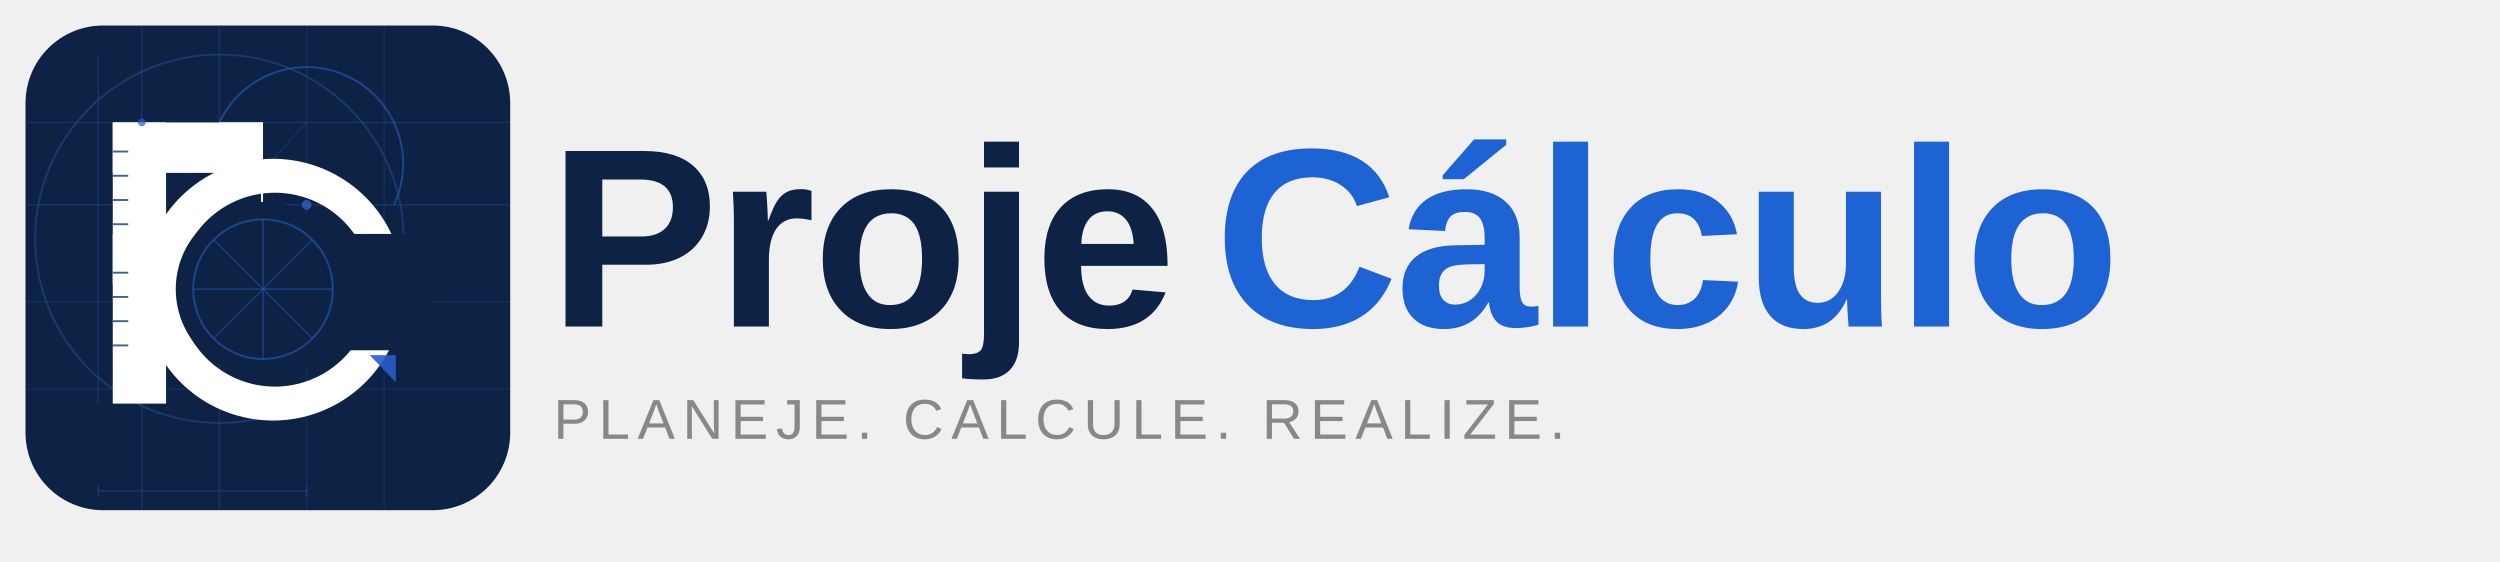
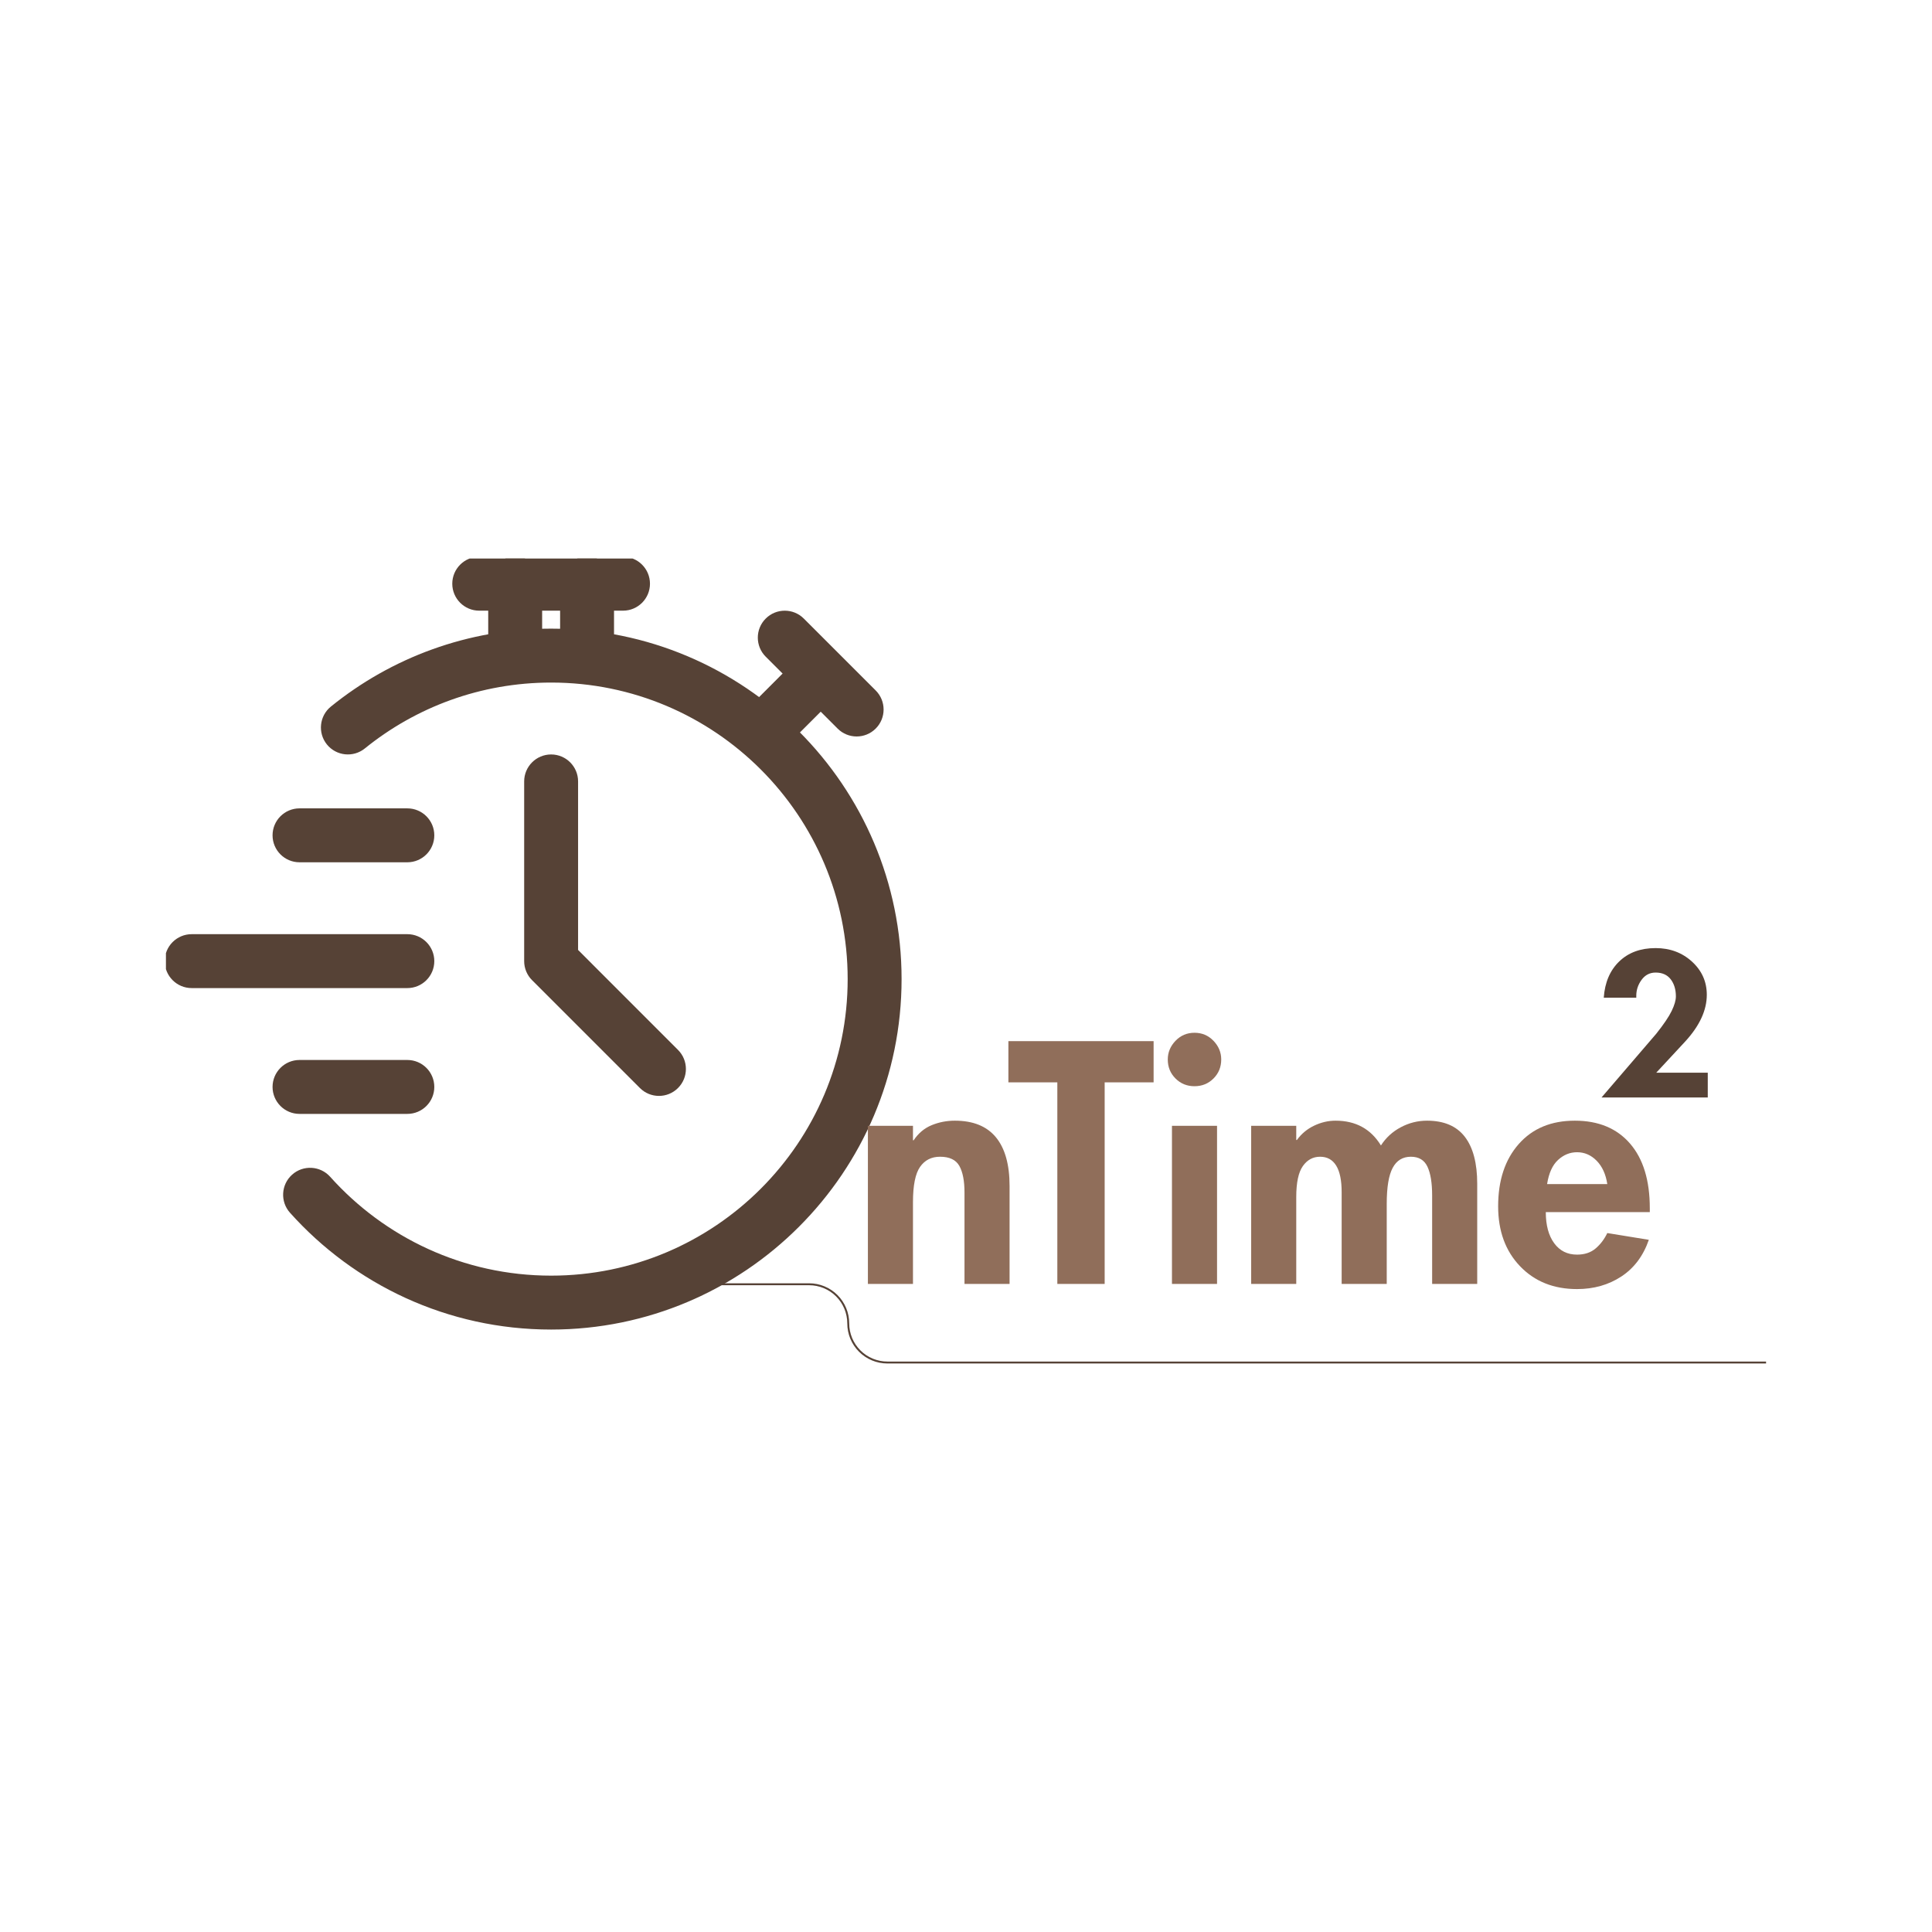
- <svg xmlns="http://www.w3.org/2000/svg" viewBox="0 0 980 220" width="980" height="220">
-   <g transform="translate(10, 10) scale(0.38)">
-     <rect x="0" y="0" width="500" height="500" rx="80" ry="80" fill="#0d2245" />
-     <defs>
-       <clipPath id="ic">
-         <rect x="0" y="0" width="500" height="500" rx="80" ry="80" />
-       </clipPath>
-     </defs>
-     <g clip-path="url(#ic)">
-       <line x1="120" y1="0" x2="120" y2="500" stroke="#1a3a6e" stroke-width="1.5" opacity="0.7" />
-       <line x1="200" y1="0" x2="200" y2="500" stroke="#1a3a6e" stroke-width="1.5" opacity="0.7" />
-       <line x1="290" y1="0" x2="290" y2="500" stroke="#1a3a6e" stroke-width="1.5" opacity="0.5" />
-       <line x1="370" y1="0" x2="370" y2="500" stroke="#1a3a6e" stroke-width="1.5" opacity="0.5" />
-       <line x1="0" y1="100" x2="500" y2="100" stroke="#1a3a6e" stroke-width="1.5" opacity="0.7" />
-       <line x1="0" y1="185" x2="500" y2="185" stroke="#1a3a6e" stroke-width="1.5" opacity="0.7" />
-       <line x1="0" y1="285" x2="500" y2="285" stroke="#1a3a6e" stroke-width="1.5" opacity="0.5" />
-       <line x1="0" y1="375" x2="500" y2="375" stroke="#1a3a6e" stroke-width="1.5" opacity="0.5" />
-       <line x1="120" y1="100" x2="290" y2="285" stroke="#1e4a8a" stroke-width="1" opacity="0.5" />
-       <line x1="290" y1="100" x2="120" y2="285" stroke="#1e4a8a" stroke-width="1" opacity="0.5" />
-       <circle cx="200" cy="220" r="190" fill="none" stroke="#1e4a8a" stroke-width="2" opacity="0.6" />
-       <path d="M 200 100 A 90 90 0 0 1 380 185" fill="none" stroke="#2255aa" stroke-width="2" opacity="0.7" />
-       <line x1="75" y1="480" x2="290" y2="480" stroke="#2255aa" stroke-width="1.2" opacity="0.5" />
-       <line x1="75" y1="474" x2="75" y2="486" stroke="#2255aa" stroke-width="1.2" opacity="0.5" />
-       <line x1="290" y1="474" x2="290" y2="486" stroke="#2255aa" stroke-width="1.2" opacity="0.5" />
-       <line x1="75" y1="30" x2="75" y2="390" stroke="#2255aa" stroke-width="1.2" opacity="0.4" />
-       <rect x="90" y="100" width="55" height="290" fill="white" />
-       <rect x="90" y="100" width="155" height="52" fill="white" />
-       <rect x="90" y="215" width="155" height="52" fill="white" />
-       <rect x="200" y="100" width="45" height="167" fill="white" />
-       <rect x="148" y="155" width="95" height="58" fill="#0d2245" />
-       <line x1="90" y1="130" x2="106" y2="130" stroke="#1a3a6e" stroke-width="2" opacity="0.8" />
-       <line x1="90" y1="155" x2="106" y2="155" stroke="#1a3a6e" stroke-width="2" opacity="0.8" />
-       <line x1="90" y1="180" x2="106" y2="180" stroke="#1a3a6e" stroke-width="2" opacity="0.8" />
-       <line x1="90" y1="205" x2="106" y2="205" stroke="#1a3a6e" stroke-width="2" opacity="0.8" />
-       <line x1="90" y1="255" x2="106" y2="255" stroke="#1a3a6e" stroke-width="2" opacity="0.8" />
-       <line x1="90" y1="280" x2="106" y2="280" stroke="#1a3a6e" stroke-width="2" opacity="0.8" />
-       <line x1="90" y1="305" x2="106" y2="305" stroke="#1a3a6e" stroke-width="2" opacity="0.8" />
-       <line x1="90" y1="330" x2="106" y2="330" stroke="#1a3a6e" stroke-width="2" opacity="0.8" />
-       <path d="M 385 235 A 135 135 0 1 0 385 310 L 350 310 A 100 100 0 1 1 350 235 Z" fill="white" />
-       <rect x="300" y="215" width="120" height="120" fill="#0d2245" />
-       <circle cx="245" cy="272" r="90" fill="#0d2245" />
-       <circle cx="245" cy="272" r="72" fill="none" stroke="#2255aa" stroke-width="2" opacity="0.7" />
-       <line x1="245" y1="200" x2="245" y2="344" stroke="#2255aa" stroke-width="1.5" opacity="0.6" />
-       <line x1="173" y1="272" x2="317" y2="272" stroke="#2255aa" stroke-width="1.5" opacity="0.6" />
-       <line x1="194" y1="221" x2="296" y2="323" stroke="#2255aa" stroke-width="1.5" opacity="0.5" />
-       <line x1="296" y1="221" x2="194" y2="323" stroke="#2255aa" stroke-width="1.5" opacity="0.5" />
-       <polygon points="355,340 382,340 382,368" fill="#2a5ccc" opacity="0.9" />
-       <circle cx="290" cy="185" r="5" fill="#2a5ccc" opacity="0.8" />
-       <circle cx="120" cy="100" r="4" fill="#2a5ccc" opacity="0.7" />
+ <svg xmlns="http://www.w3.org/2000/svg" width="2000" zoomAndPan="magnify" viewBox="0 0 1500 1500" height="2000" preserveAspectRatio="xMidYMid meet" version="1.0">
+   <defs>
+     <g />
+     <clipPath id="eb01e5bcb2">
+       <path d="M 379 433.66 L 421 433.66 L 421 530 L 379 530 Z M 379 433.66 " clip-rule="nonzero" />
+     </clipPath>
+     <clipPath id="d4959e41fe">
+       <path d="M 434 433.66 L 477 433.66 L 477 530 L 434 530 Z M 434 433.66 " clip-rule="nonzero" />
+     </clipPath>
+     <clipPath id="3790967a0a">
+       <path d="M 351 433.66 L 505 433.66 L 505 475 L 351 475 Z M 351 433.66 " clip-rule="nonzero" />
+     </clipPath>
+     <clipPath id="c7380077b7">
+       <path d="M 128.832 725 L 338 725 L 338 768 L 128.832 768 Z M 128.832 725 " clip-rule="nonzero" />
+     </clipPath>
+   </defs>
+   <rect x="-150" width="1800" fill="#ffffff" y="-150" height="1800" fill-opacity="1" />
+   <rect x="-150" width="1800" fill="#ffffff" y="-150" height="1800" fill-opacity="1" />
+   <path fill="#564236" d="M 283.25 581.094 C 322.793 549.113 373.109 529.941 427.891 529.941 C 554.953 529.941 658.125 633.113 658.125 760.172 C 658.125 887.234 554.953 990.406 427.891 990.406 C 359.77 990.406 298.516 960.742 256.348 913.66 C 248.645 905.039 235.387 904.312 226.793 912.016 C 218.172 919.719 217.445 932.973 225.148 941.566 C 274.988 997.242 347.379 1032.266 427.891 1032.266 C 578.059 1032.266 699.984 910.34 699.984 760.172 C 699.984 610.004 578.059 488.078 427.891 488.078 C 363.148 488.078 303.648 510.742 256.934 548.555 C 247.945 555.809 246.551 569.012 253.809 577.996 C 261.09 586.98 274.262 588.352 283.25 581.094 Z M 283.25 581.094 " fill-opacity="1" fill-rule="evenodd" />
+   <g clip-path="url(#eb01e5bcb2)">
+     <path fill="#564236" d="M 420.914 509.012 L 420.914 453.195 C 420.914 441.645 411.539 432.266 399.984 432.266 C 388.43 432.266 379.055 441.645 379.055 453.195 L 379.055 509.012 C 379.055 520.562 388.43 529.941 399.984 529.941 C 411.539 529.941 420.914 520.562 420.914 509.012 Z M 420.914 509.012 " fill-opacity="1" fill-rule="evenodd" />
+   </g>
+   <g clip-path="url(#d4959e41fe)">
+     <path fill="#564236" d="M 476.727 509.012 L 476.727 453.195 C 476.727 441.645 467.352 432.266 455.797 432.266 C 444.246 432.266 434.867 441.645 434.867 453.195 L 434.867 509.012 C 434.867 520.562 444.246 529.941 455.797 529.941 C 467.352 529.941 476.727 520.562 476.727 509.012 Z M 476.727 509.012 " fill-opacity="1" fill-rule="evenodd" />
+   </g>
+   <path fill="#564236" d="M 610.125 579.613 L 649.613 540.156 C 657.762 531.977 657.762 518.723 649.613 510.547 C 641.434 502.395 628.18 502.395 620.004 510.547 L 580.543 550.035 C 572.367 558.184 572.367 571.465 580.543 579.613 C 588.691 587.793 601.977 587.793 610.125 579.613 Z M 610.125 579.613 " fill-opacity="1" fill-rule="evenodd" />
+   <path fill="#564236" d="M 679.891 536.078 L 624.078 480.266 C 615.93 472.09 602.645 472.09 594.496 480.266 C 586.32 488.414 586.32 501.699 594.496 509.848 L 650.309 565.66 C 658.457 573.84 671.742 573.84 679.891 565.66 C 688.066 557.512 688.066 544.23 679.891 536.078 Z M 679.891 536.078 " fill-opacity="1" fill-rule="evenodd" />
+   <g clip-path="url(#3790967a0a)">
+     <path fill="#564236" d="M 372.078 474.125 L 483.703 474.125 C 495.258 474.125 504.637 464.75 504.637 453.195 C 504.637 441.645 495.258 432.266 483.703 432.266 L 372.078 432.266 C 360.523 432.266 351.148 441.645 351.148 453.195 C 351.148 464.75 360.523 474.125 372.078 474.125 Z M 372.078 474.125 " fill-opacity="1" fill-rule="evenodd" />
+   </g>
+   <path fill="#564236" d="M 406.961 606.684 L 406.961 746.219 C 406.961 751.773 409.164 757.102 413.102 761.012 L 496.82 844.73 C 504.969 852.906 518.254 852.906 526.402 844.73 C 534.578 836.582 534.578 823.297 526.402 815.148 L 448.82 737.539 C 448.82 737.539 448.82 606.684 448.82 606.684 C 448.82 595.133 439.445 585.754 427.891 585.754 C 416.336 585.754 406.961 595.133 406.961 606.684 Z M 406.961 606.684 " fill-opacity="1" fill-rule="evenodd" />
+   <g clip-path="url(#c7380077b7)">
+     <path fill="#564236" d="M 148.82 767.148 L 316.262 767.148 C 327.816 767.148 337.191 757.773 337.191 746.219 C 337.191 734.664 327.816 725.289 316.262 725.289 L 148.82 725.289 C 137.27 725.289 127.891 734.664 127.891 746.219 C 127.891 757.773 137.27 767.148 148.82 767.148 Z M 148.82 767.148 " fill-opacity="1" fill-rule="evenodd" />
+   </g>
+   <path fill="#564236" d="M 232.543 669.477 L 316.262 669.477 C 327.816 669.477 337.191 660.098 337.191 648.547 C 337.191 636.992 327.816 627.613 316.262 627.613 L 232.543 627.613 C 220.988 627.613 211.613 636.992 211.613 648.547 C 211.613 660.098 220.988 669.477 232.543 669.477 Z M 232.543 669.477 " fill-opacity="1" fill-rule="evenodd" />
+   <path fill="#564236" d="M 232.543 864.824 L 316.262 864.824 C 327.816 864.824 337.191 855.449 337.191 843.895 C 337.191 832.34 327.816 822.965 316.262 822.965 L 232.543 822.965 C 220.988 822.965 211.613 832.34 211.613 843.895 C 211.613 855.449 220.988 864.824 232.543 864.824 Z M 232.543 864.824 " fill-opacity="1" fill-rule="evenodd" />
+   <g fill="#906e5a" fill-opacity="1">
+     <g transform="translate(661.3328, 996.8384)">
+       <g>
+         <path d="M 122.5 0 L 87.5 0 L 87.5 -71 C 87.5 -80 86.164 -86.875 83.5 -91.625 C 80.832 -96.375 75.832 -98.75 68.5 -98.75 C 61.832 -98.75 56.664 -96.125 53 -90.875 C 49.332 -85.625 47.5 -76.5 47.5 -63.5 L 47.5 0 L 12.5 0 L 12.5 -122.75 L 47.5 -122.75 L 47.5 -111.5 L 48 -111.5 C 51.664 -117 56.332 -120.914 62 -123.25 C 67.664 -125.582 73.664 -126.75 80 -126.75 C 94.164 -126.75 104.789 -122.457 111.875 -113.875 C 118.957 -105.289 122.5 -92.664 122.5 -76 Z M 122.5 0 " />
+       </g>
    </g>
  </g>
-   <text x="215" y="128" font-family="'Segoe UI', 'Helvetica Neue', Arial, sans-serif" font-size="100" font-weight="700" fill="#0d2245" letter-spacing="-1">Proje</text>
-   <text x="476" y="128" font-family="'Segoe UI', 'Helvetica Neue', Arial, sans-serif" font-size="100" font-weight="700" fill="#1e63d4" letter-spacing="-1">Cálculo</text>
-   <text x="217" y="172" font-family="'Segoe UI', 'Helvetica Neue', Arial, sans-serif" font-size="22" font-weight="400" fill="#888888" letter-spacing="3">PLANEJE. CALCULE. REALIZE.</text>
+   <g fill="#906e5a" fill-opacity="1">
+     <g transform="translate(782.9093, 996.8384)">
+       <g>
+         <path d="M 112.75 -188.5 L 112.75 -156.5 L 74.75 -156.5 L 74.75 0 L 38 0 L 38 -156.5 L 0 -156.5 L 0 -188.5 Z M 112.75 -188.5 " />
+       </g>
+     </g>
+   </g>
+   <g fill="#906e5a" fill-opacity="1">
+     <g transform="translate(895.658, 996.8384)">
+       <g>
+         <path d="M 11 -174.25 C 11 -179.75 13 -184.582 17 -188.75 C 21 -192.914 25.914 -195 31.75 -195 C 37.582 -195 42.5 -192.914 46.5 -188.75 C 50.5 -184.582 52.5 -179.75 52.5 -174.25 C 52.5 -168.414 50.5 -163.5 46.5 -159.5 C 42.5 -155.5 37.582 -153.5 31.75 -153.5 C 25.914 -153.5 21 -155.5 17 -159.5 C 13 -163.5 11 -168.414 11 -174.25 Z M 49.25 -122.75 L 49.25 0 L 14.25 0 L 14.25 -122.75 Z M 49.25 -122.75 " />
+       </g>
+     </g>
+   </g>
+   <g fill="#906e5a" fill-opacity="1">
+     <g transform="translate(958.9072, 996.8384)">
+       <g>
+         <path d="M 113.25 -107.5 C 117.082 -113.5 122.207 -118.207 128.625 -121.625 C 135.039 -125.039 141.832 -126.75 149 -126.75 C 162.164 -126.75 171.957 -122.582 178.375 -114.25 C 184.789 -105.914 188 -93.75 188 -77.75 L 188 0 L 153 0 L 153 -68.75 C 153 -78.414 151.789 -85.832 149.375 -91 C 146.957 -96.164 142.664 -98.75 136.5 -98.75 C 130.164 -98.75 125.457 -95.875 122.375 -90.125 C 119.289 -84.375 117.75 -75.082 117.75 -62.25 L 117.75 0 L 82.75 0 L 82.75 -71.25 C 82.75 -80.414 81.332 -87.289 78.5 -91.875 C 75.664 -96.457 71.5 -98.75 66 -98.75 C 60.5 -98.75 56.039 -96.332 52.625 -91.5 C 49.207 -86.664 47.5 -78.664 47.5 -67.5 L 47.5 0 L 12.5 0 L 12.5 -122.75 L 47.5 -122.75 L 47.5 -111.75 L 48 -111.75 C 51.5 -116.582 55.957 -120.289 61.375 -122.875 C 66.789 -125.457 72.332 -126.75 78 -126.75 C 93.664 -126.75 105.414 -120.332 113.25 -107.5 Z M 113.25 -107.5 " />
+       </g>
+     </g>
+   </g>
+   <g fill="#906e5a" fill-opacity="1">
+     <g transform="translate(1159.405, 996.8384)">
+       <g>
+         <path d="M 40.75 -55.75 C 40.75 -45.582 42.914 -37.539 47.25 -31.625 C 51.582 -25.707 57.5 -22.75 65 -22.75 C 70.832 -22.75 75.625 -24.332 79.375 -27.5 C 83.125 -30.664 86.164 -34.664 88.5 -39.5 L 120.75 -34.25 C 116.414 -21.75 109.289 -12.25 99.375 -5.75 C 89.457 0.746 78 4 65 4 C 46.832 4 32.082 -1.914 20.75 -13.75 C 9.414 -25.582 3.75 -41.082 3.75 -60.25 C 3.75 -80.414 9.082 -96.539 19.75 -108.625 C 30.414 -120.707 44.914 -126.75 63.25 -126.75 C 81.582 -126.75 95.875 -120.832 106.125 -109 C 116.375 -97.164 121.5 -80.414 121.5 -58.75 L 121.5 -55.75 Z M 88.5 -77.5 C 87.332 -85.164 84.582 -91.207 80.25 -95.625 C 75.914 -100.039 70.832 -102.25 65 -102.25 C 59.5 -102.25 54.582 -100.25 50.25 -96.25 C 45.914 -92.25 43.082 -86 41.75 -77.5 Z M 88.5 -77.5 " />
+       </g>
+     </g>
+   </g>
+   <g fill="#564236" fill-opacity="1">
+     <g transform="translate(1241.405, 927.5974)">
+       <g>
+         <path d="M 67 -119 L 44.5 -94.75 L 84.5 -94.75 L 84.5 -75.5 L 2 -75.5 L 44.5 -125 C 50.332 -132.332 54.332 -138.25 56.5 -142.75 C 58.664 -147.25 59.75 -151 59.75 -154 C 59.75 -159.332 58.414 -163.75 55.75 -167.25 C 53.082 -170.75 49.164 -172.5 44 -172.5 C 39.5 -172.5 35.875 -170.625 33.125 -166.875 C 30.375 -163.125 29 -159 29 -154.5 L 29 -153 L 3.75 -153 C 4.582 -164.832 8.582 -174.207 15.75 -181.125 C 22.914 -188.039 32.332 -191.5 44 -191.5 C 55.164 -191.5 64.582 -188 72.25 -181 C 79.914 -174 83.75 -165.414 83.75 -155.25 C 83.75 -143.25 78.164 -131.164 67 -119 Z M 67 -119 " />
+       </g>
+     </g>
+   </g>
+   <path stroke-linecap="butt" transform="matrix(0.75, 0, 0, 0.75, 418.5789, 996.3475)" fill="none" stroke-linejoin="miter" d="M -0.001 1 L 279.494 1 C 290.239 1 300.541 5.266 308.134 12.865 C 315.733 20.459 319.999 30.761 319.999 41.505 C 319.999 52.25 324.27 62.552 331.864 70.146 C 339.457 77.745 349.765 82.011 360.504 82.011 L 1270.119 82.011 " stroke="#564236" stroke-width="2" stroke-opacity="1" stroke-miterlimit="4" />
</svg>
